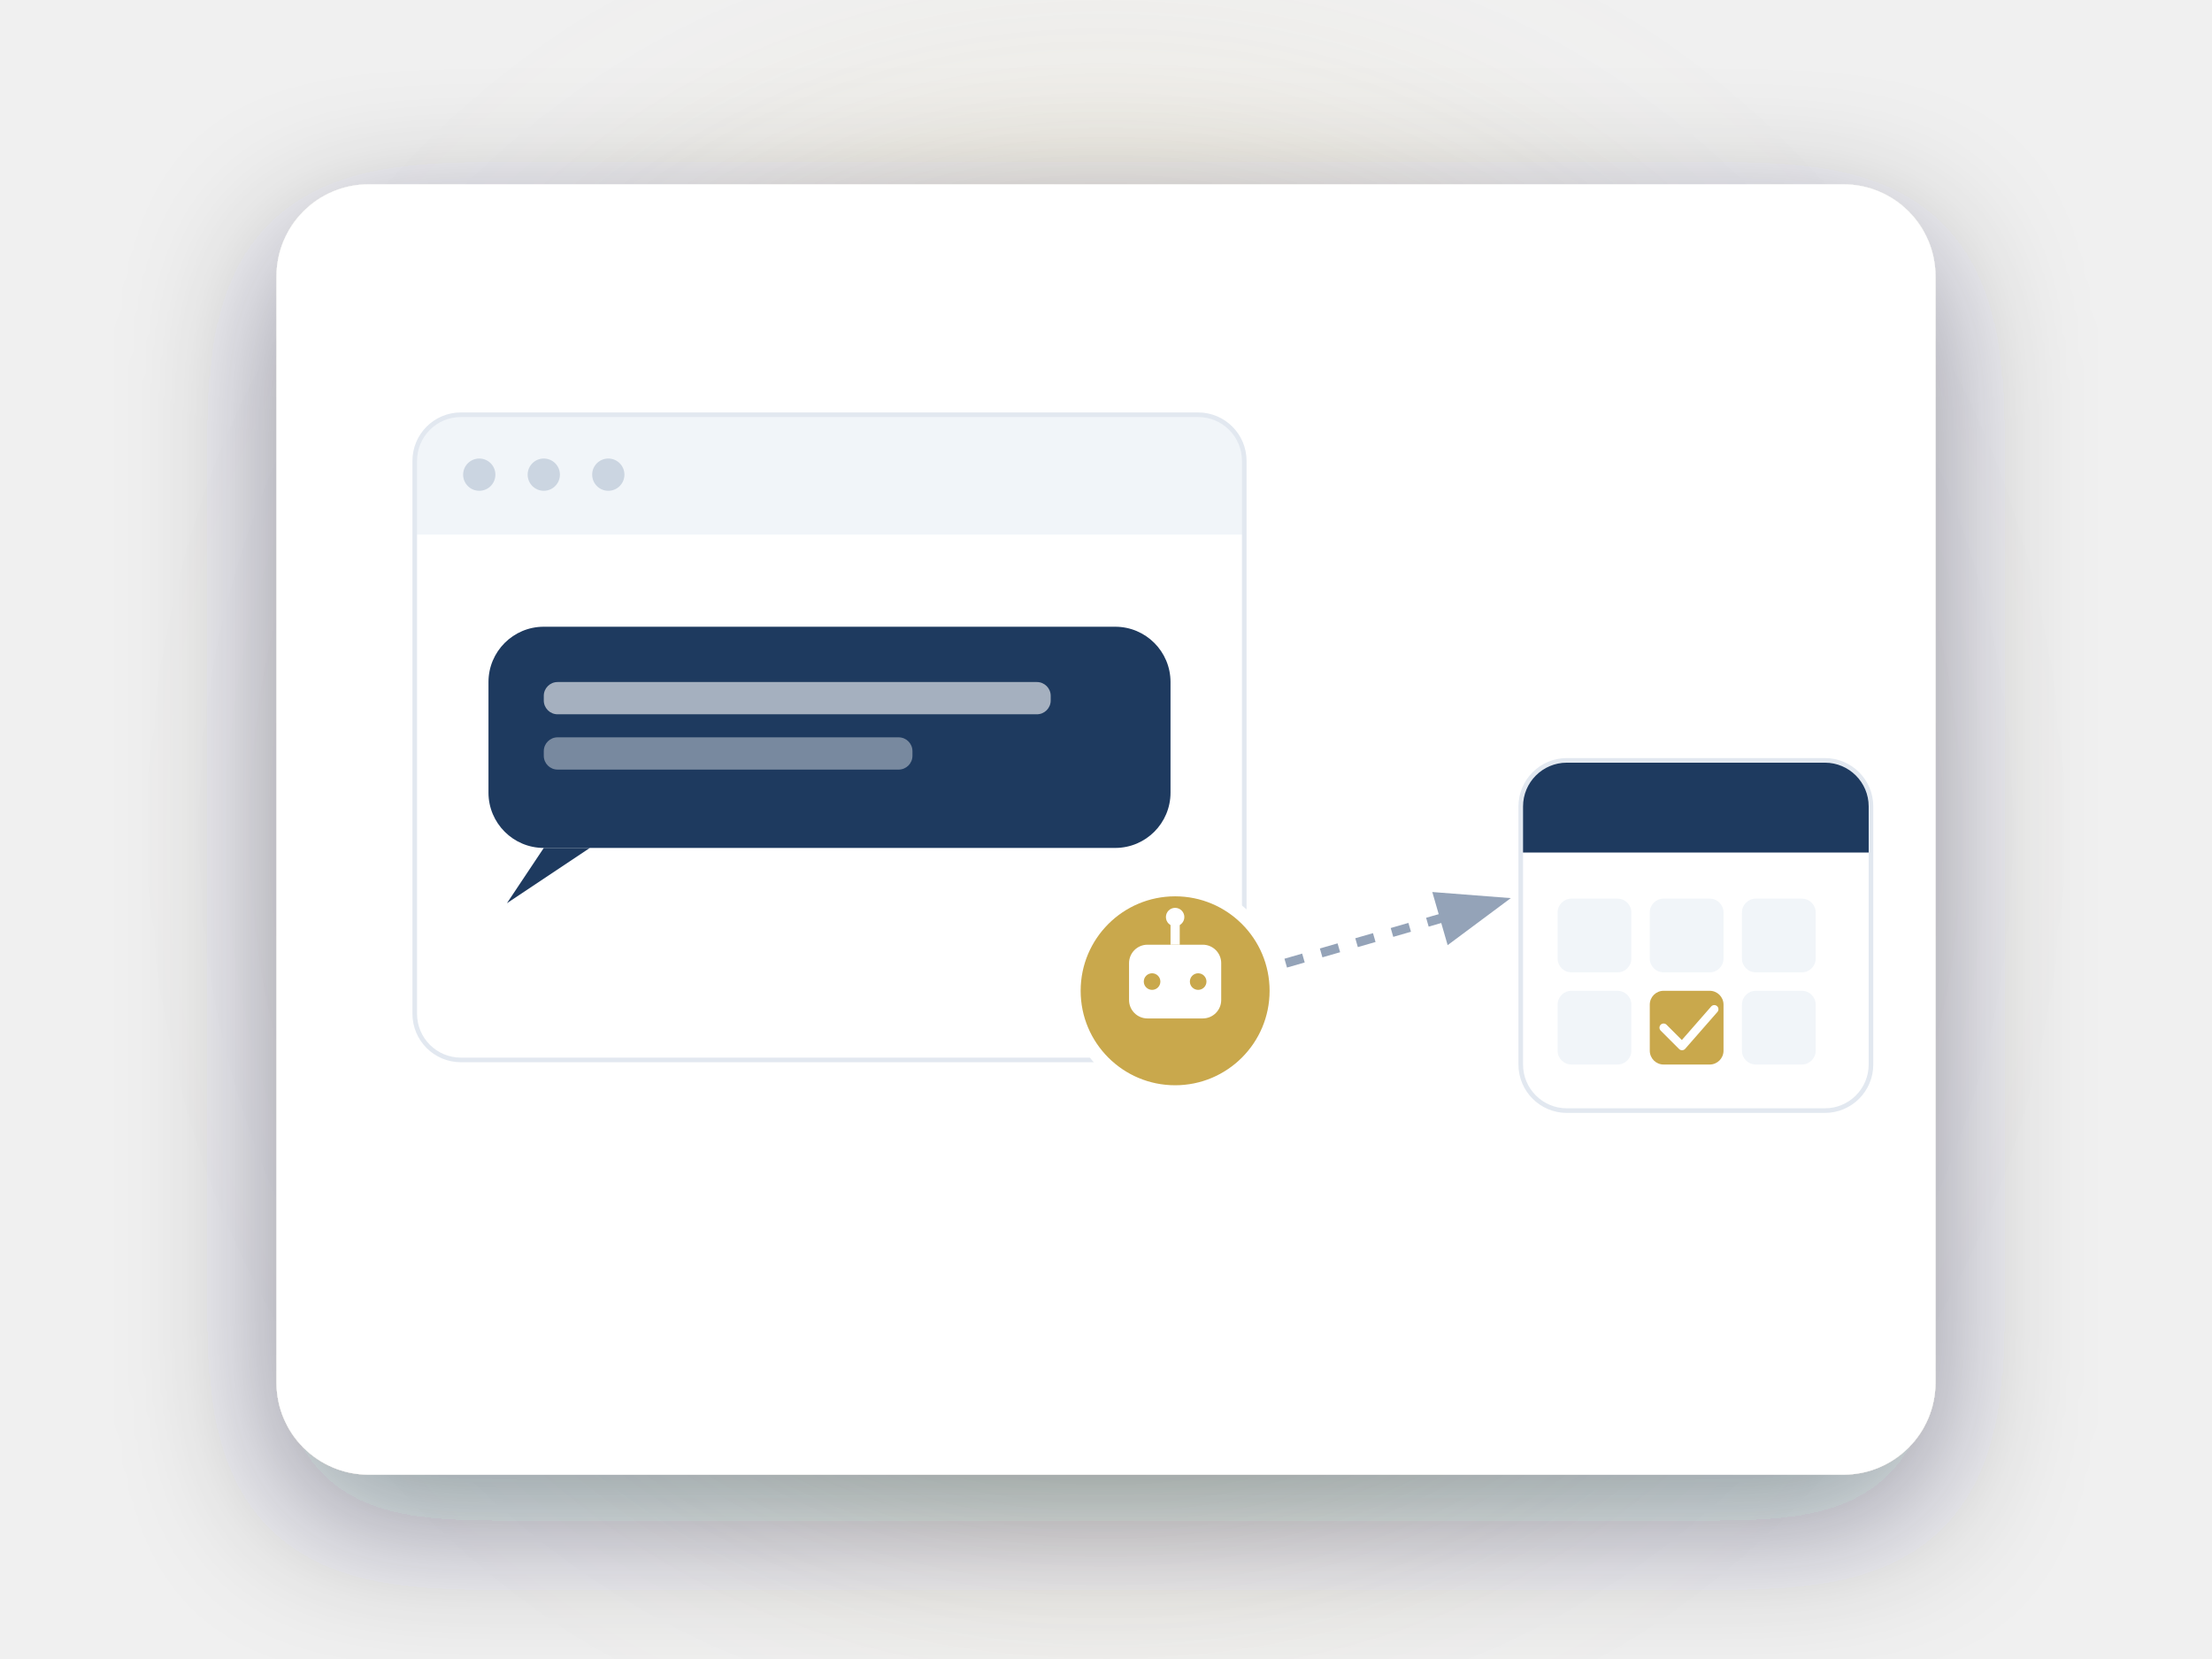
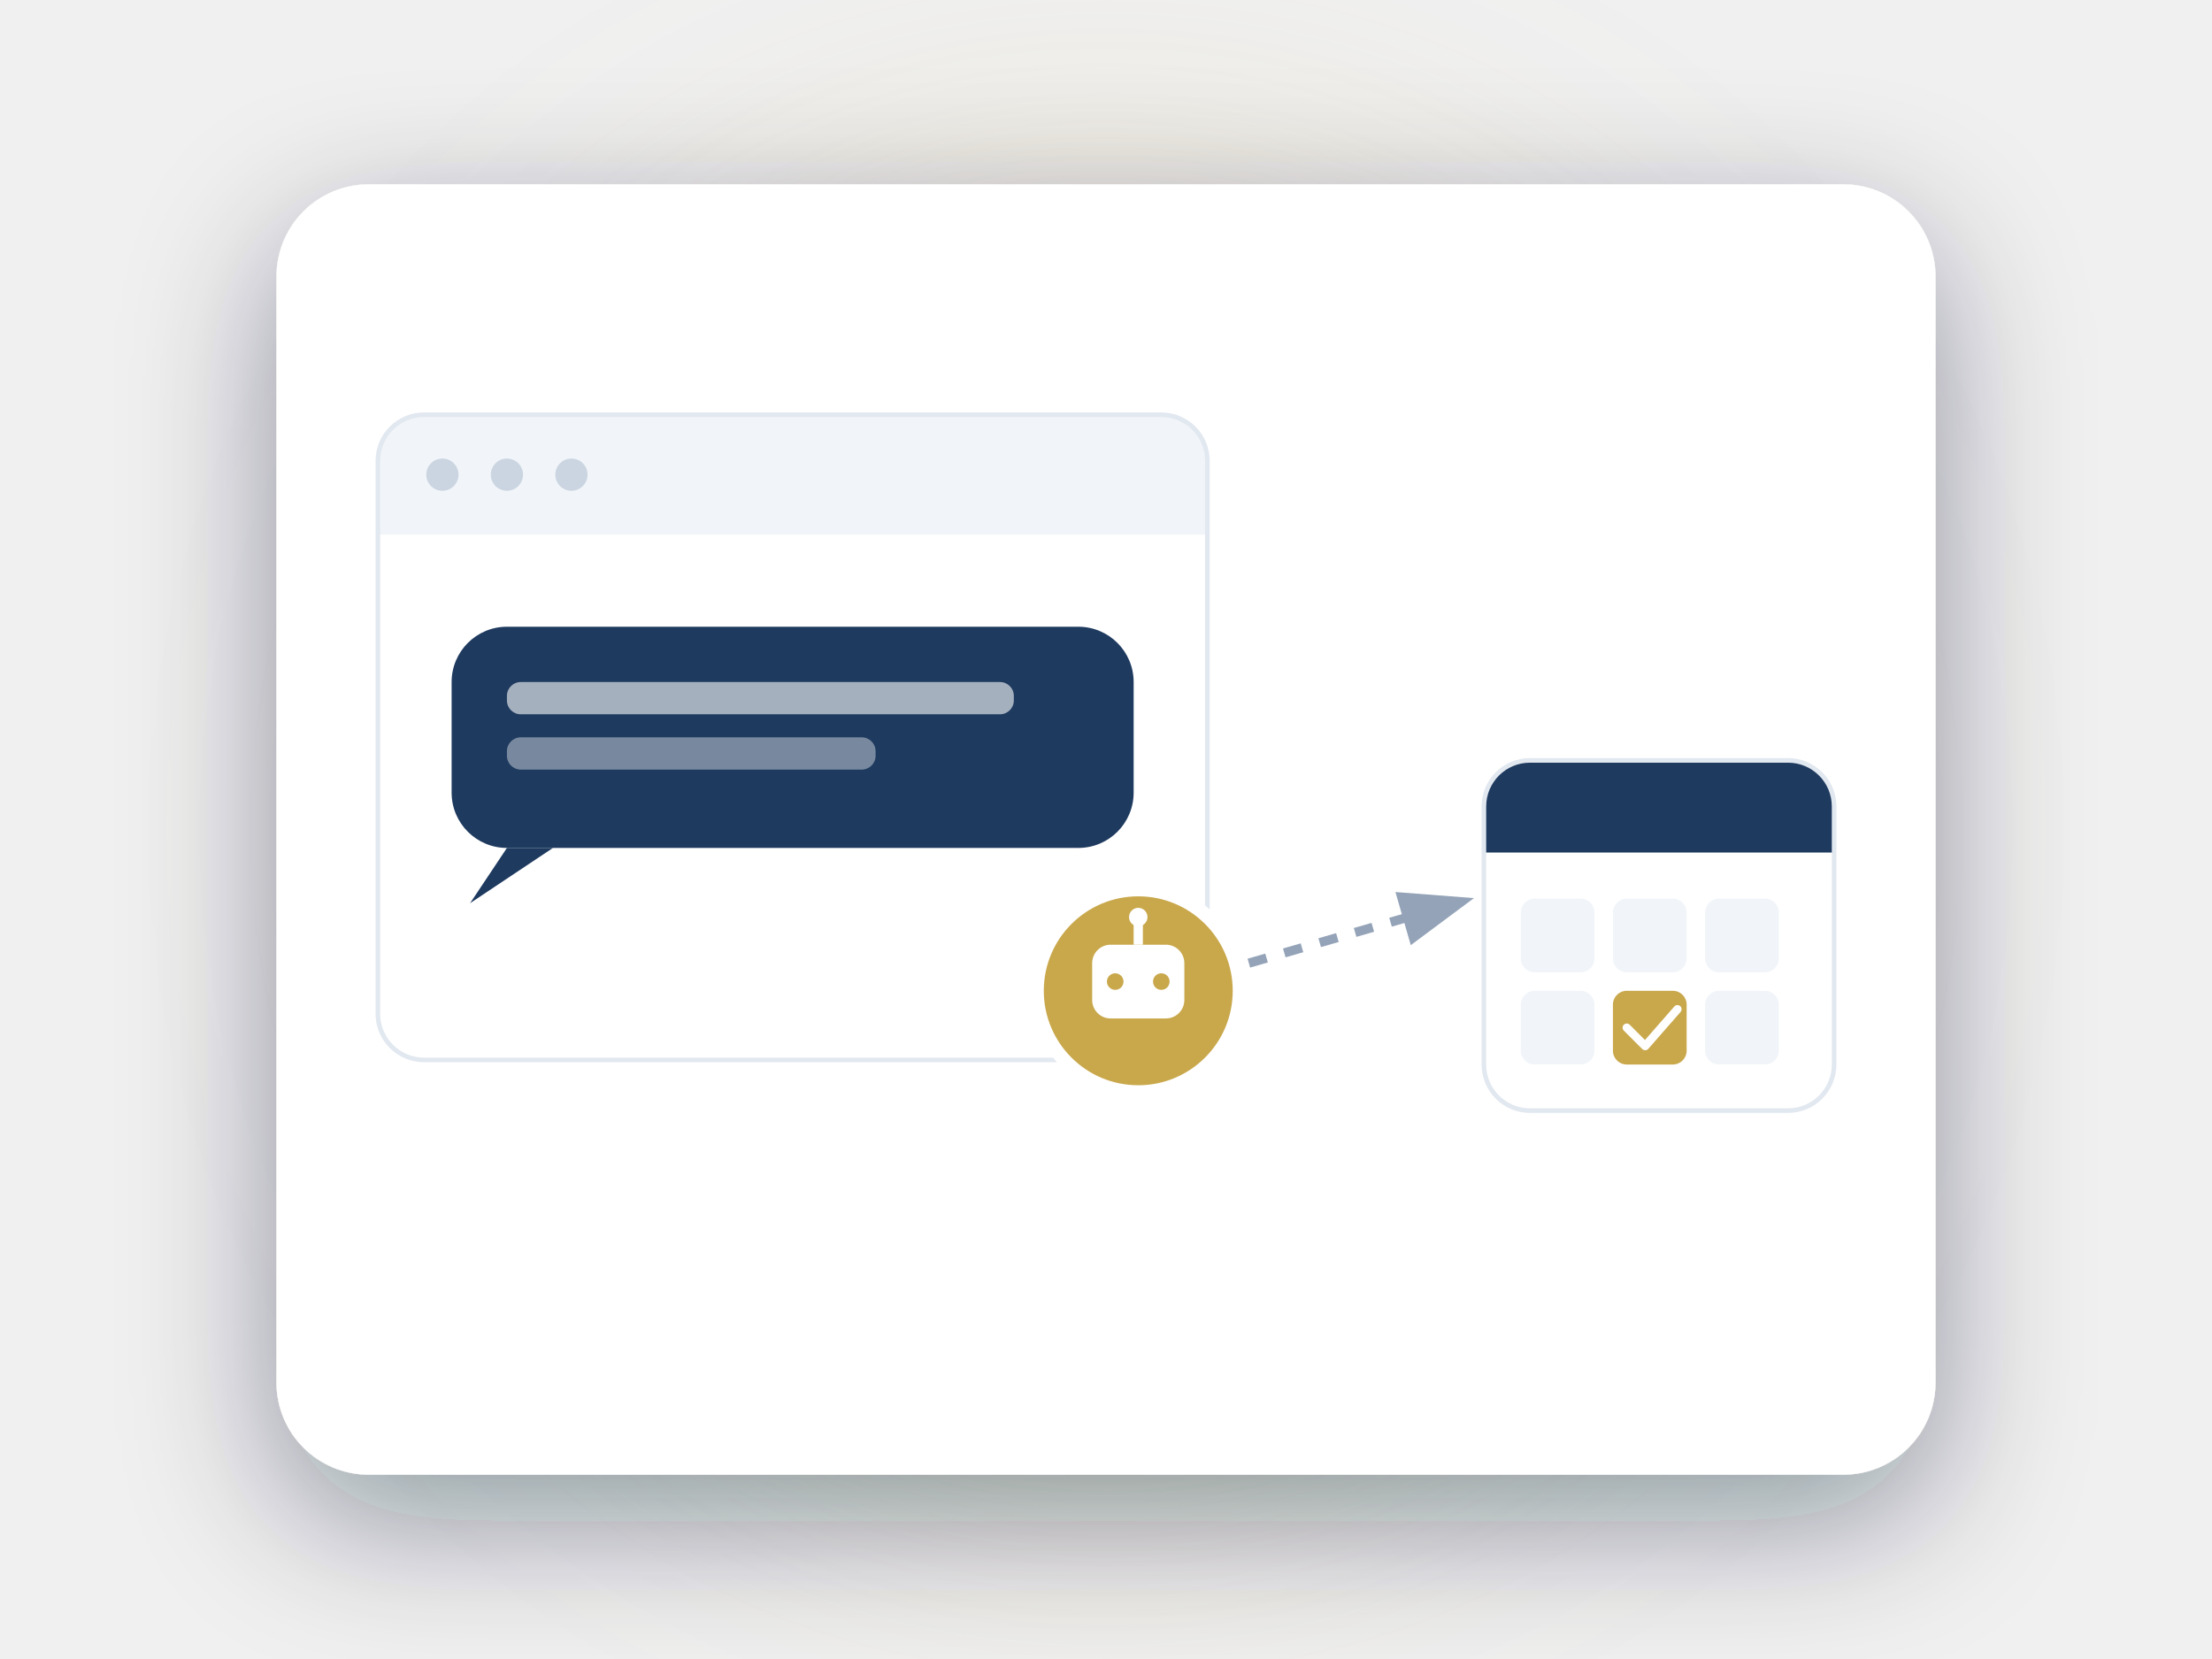
<svg xmlns="http://www.w3.org/2000/svg" viewBox="0 0 480 360" role="img" aria-labelledby="wa-illus-title wa-illus-desc">
  <defs>
    <filter id="wa-shadow" x="-30%" y="-30%" width="160%" height="160%">
      <feDropShadow dx="0" dy="10" stdDeviation="16" flood-color="#0a1830" flood-opacity="0.4" />
    </filter>
    <filter id="wa-glow" x="-100%" y="-100%" width="300%" height="300%">
      <feGaussianBlur stdDeviation="30" />
    </filter>
    <marker id="wa-arrow" markerWidth="8" markerHeight="8" refX="6" refY="3" orient="auto">
      <path d="M0,0 L0,6 L8,3 Z" fill="#94a3b8" />
    </marker>
  </defs>
  <circle cx="240" cy="180" r="150" fill="#c9a84c" opacity="0.15" filter="url(#wa-glow)" />
  <g filter="url(#wa-shadow)">
    <rect x="60" y="40" width="360" height="280" rx="20" fill="#ffffff" />
  </g>
  <clipPath id="wa-browser-clip">
-     <rect x="90" y="90" width="180" height="140" rx="10" />
+     <rect x="82" y="90" width="180" height="140" rx="10" />
  </clipPath>
  <g clip-path="url(#wa-browser-clip)">
-     <rect x="90" y="90" width="180" height="140" fill="#ffffff" />
-     <rect x="90" y="90" width="180" height="26" fill="#f1f5f9" />
-     <circle cx="104" cy="103" r="3.5" fill="#cbd5e1" />
-     <circle cx="118" cy="103" r="3.5" fill="#cbd5e1" />
-     <circle cx="132" cy="103" r="3.5" fill="#cbd5e1" />
-     <rect x="106" y="136" width="148" height="48" rx="12" fill="#1e3a5f" />
-     <path d="M118,184 L110,196 L128,184 Z" fill="#1e3a5f" />
-     <rect x="118" y="148" width="110" height="7" rx="3" fill="#ffffff" opacity="0.6" />
-     <rect x="118" y="160" width="80" height="7" rx="3" fill="#ffffff" opacity="0.4" />
+     <rect x="82" y="90" width="180" height="140" fill="#ffffff" />
+     <rect x="82" y="90" width="180" height="26" fill="#f1f5f9" />
+     <circle cx="96" cy="103" r="3.5" fill="#cbd5e1" />
+     <circle cx="110" cy="103" r="3.5" fill="#cbd5e1" />
+     <circle cx="124" cy="103" r="3.5" fill="#cbd5e1" />
+     <rect x="98" y="136" width="148" height="48" rx="12" fill="#1e3a5f" />
+     <path d="M110,184 L102,196 L120,184 Z" fill="#1e3a5f" />
+     <rect x="110" y="148" width="110" height="7" rx="3" fill="#ffffff" opacity="0.6" />
+     <rect x="110" y="160" width="80" height="7" rx="3" fill="#ffffff" opacity="0.4" />
  </g>
-   <rect x="90" y="90" width="180" height="140" rx="10" fill="none" stroke="#e2e8f0" />
-   <circle cx="255" cy="215" r="22" fill="#c9a84c" stroke="#ffffff" stroke-width="3" />
-   <rect x="245" y="205" width="20" height="16" rx="4" fill="#ffffff" />
-   <circle cx="250" cy="213" r="1.8" fill="#c9a84c" />
-   <circle cx="260" cy="213" r="1.8" fill="#c9a84c" />
-   <line x1="255" y1="205" x2="255" y2="200" stroke="#ffffff" stroke-width="2" />
-   <circle cx="255" cy="199" r="2" fill="#ffffff" />
-   <line x1="279" y1="209" x2="324" y2="196" stroke="#94a3b8" stroke-width="2" stroke-dasharray="4 4" marker-end="url(#wa-arrow)" />
+   <rect x="82" y="90" width="180" height="140" rx="10" fill="none" stroke="#e2e8f0" />
+   <circle cx="247" cy="215" r="22" fill="#c9a84c" stroke="#ffffff" stroke-width="3" />
+   <rect x="237" y="205" width="20" height="16" rx="4" fill="#ffffff" />
+   <circle cx="242" cy="213" r="1.8" fill="#c9a84c" />
+   <circle cx="252" cy="213" r="1.8" fill="#c9a84c" />
+   <line x1="247" y1="205" x2="247" y2="200" stroke="#ffffff" stroke-width="2" />
+   <circle cx="247" cy="199" r="2" fill="#ffffff" />
+   <line x1="271" y1="209" x2="316" y2="196" stroke="#94a3b8" stroke-width="2" stroke-dasharray="4 4" marker-end="url(#wa-arrow)" />
  <clipPath id="wa-cal-clip">
-     <rect x="330" y="165" width="76" height="76" rx="10" />
+     <rect x="322" y="165" width="76" height="76" rx="10" />
  </clipPath>
  <g clip-path="url(#wa-cal-clip)">
-     <rect x="330" y="165" width="76" height="76" fill="#ffffff" />
-     <rect x="330" y="165" width="76" height="20" fill="#1e3a5f" />
-     <rect x="338" y="195" width="16" height="16" rx="3" fill="#f1f5f9" />
-     <rect x="358" y="195" width="16" height="16" rx="3" fill="#f1f5f9" />
-     <rect x="378" y="195" width="16" height="16" rx="3" fill="#f1f5f9" />
-     <rect x="338" y="215" width="16" height="16" rx="3" fill="#f1f5f9" />
-     <rect x="358" y="215" width="16" height="16" rx="3" fill="#c9a84c" />
-     <path d="M361,223 L365,227 L372,219" fill="none" stroke="#ffffff" stroke-width="1.8" stroke-linecap="round" stroke-linejoin="round" />
-     <rect x="378" y="215" width="16" height="16" rx="3" fill="#f1f5f9" />
+     <rect x="322" y="165" width="76" height="76" fill="#ffffff" />
+     <rect x="322" y="165" width="76" height="20" fill="#1e3a5f" />
+     <rect x="330" y="195" width="16" height="16" rx="3" fill="#f1f5f9" />
+     <rect x="350" y="195" width="16" height="16" rx="3" fill="#f1f5f9" />
+     <rect x="370" y="195" width="16" height="16" rx="3" fill="#f1f5f9" />
+     <rect x="330" y="215" width="16" height="16" rx="3" fill="#f1f5f9" />
+     <rect x="350" y="215" width="16" height="16" rx="3" fill="#c9a84c" />
+     <path d="M353,223 L357,227 L364,219" fill="none" stroke="#ffffff" stroke-width="1.8" stroke-linecap="round" stroke-linejoin="round" />
+     <rect x="370" y="215" width="16" height="16" rx="3" fill="#f1f5f9" />
  </g>
-   <rect x="330" y="165" width="76" height="76" rx="10" fill="none" stroke="#e2e8f0" />
+   <rect x="322" y="165" width="76" height="76" rx="10" fill="none" stroke="#e2e8f0" />
</svg>
